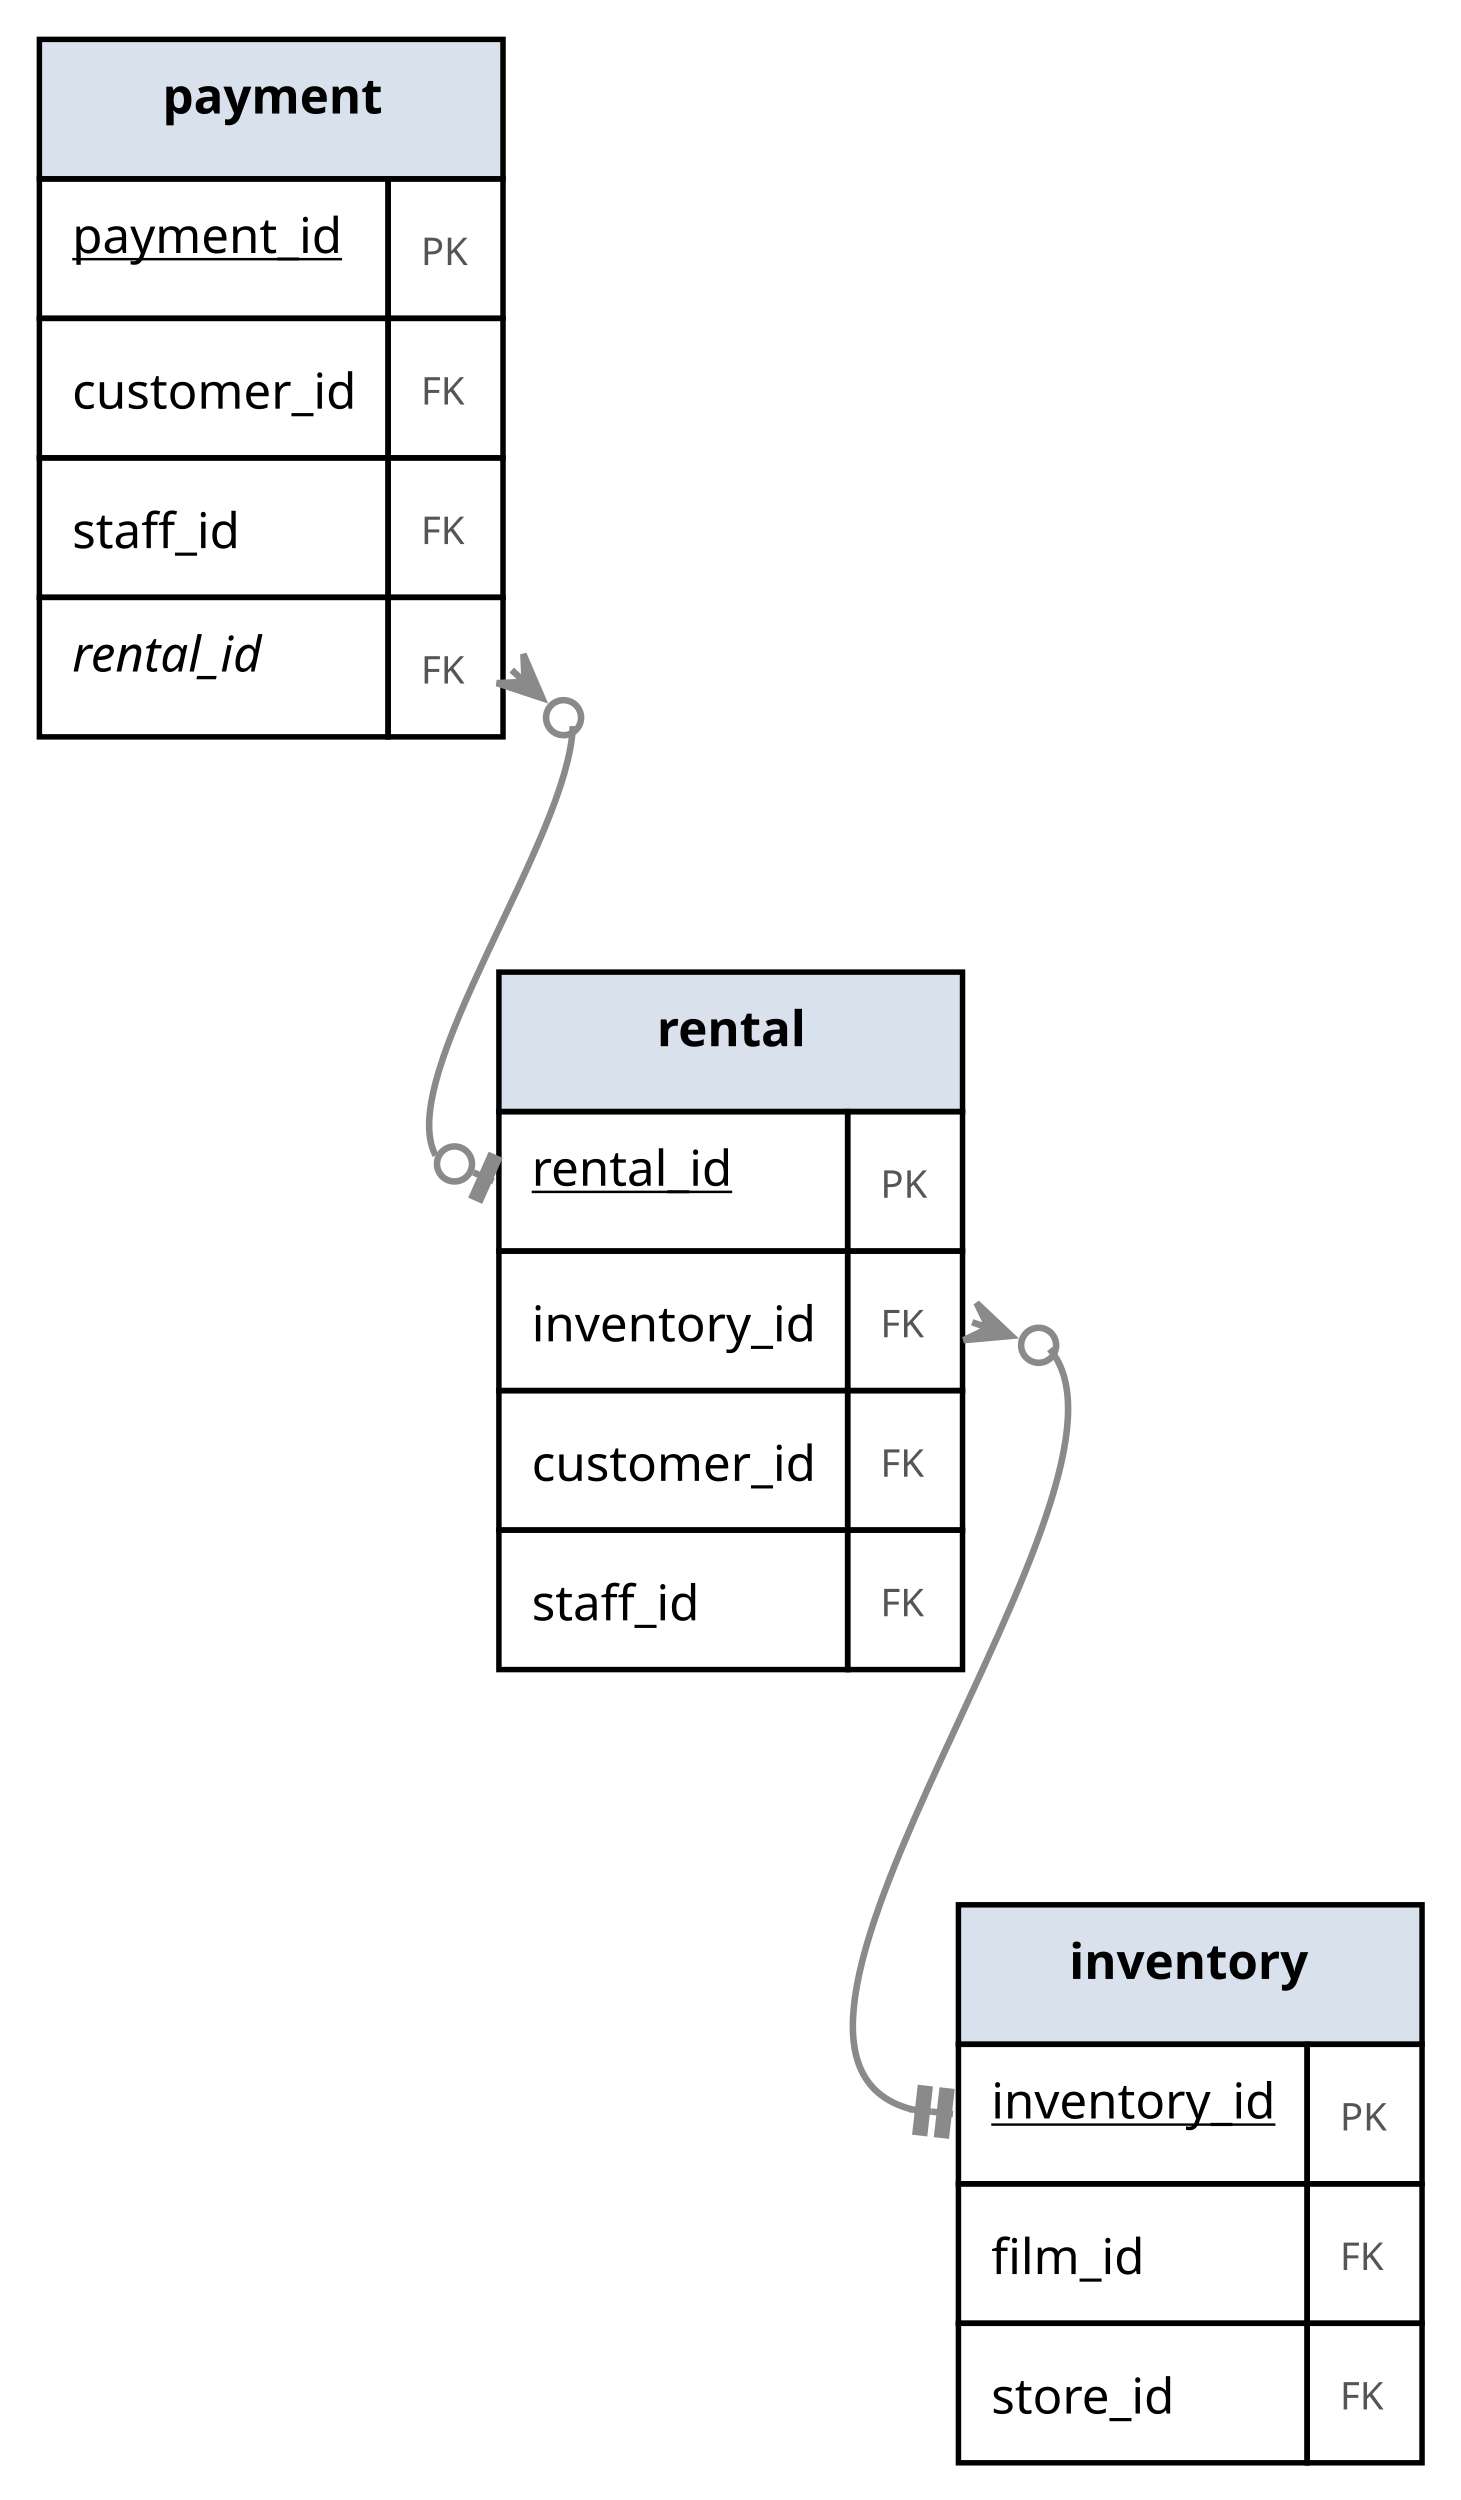
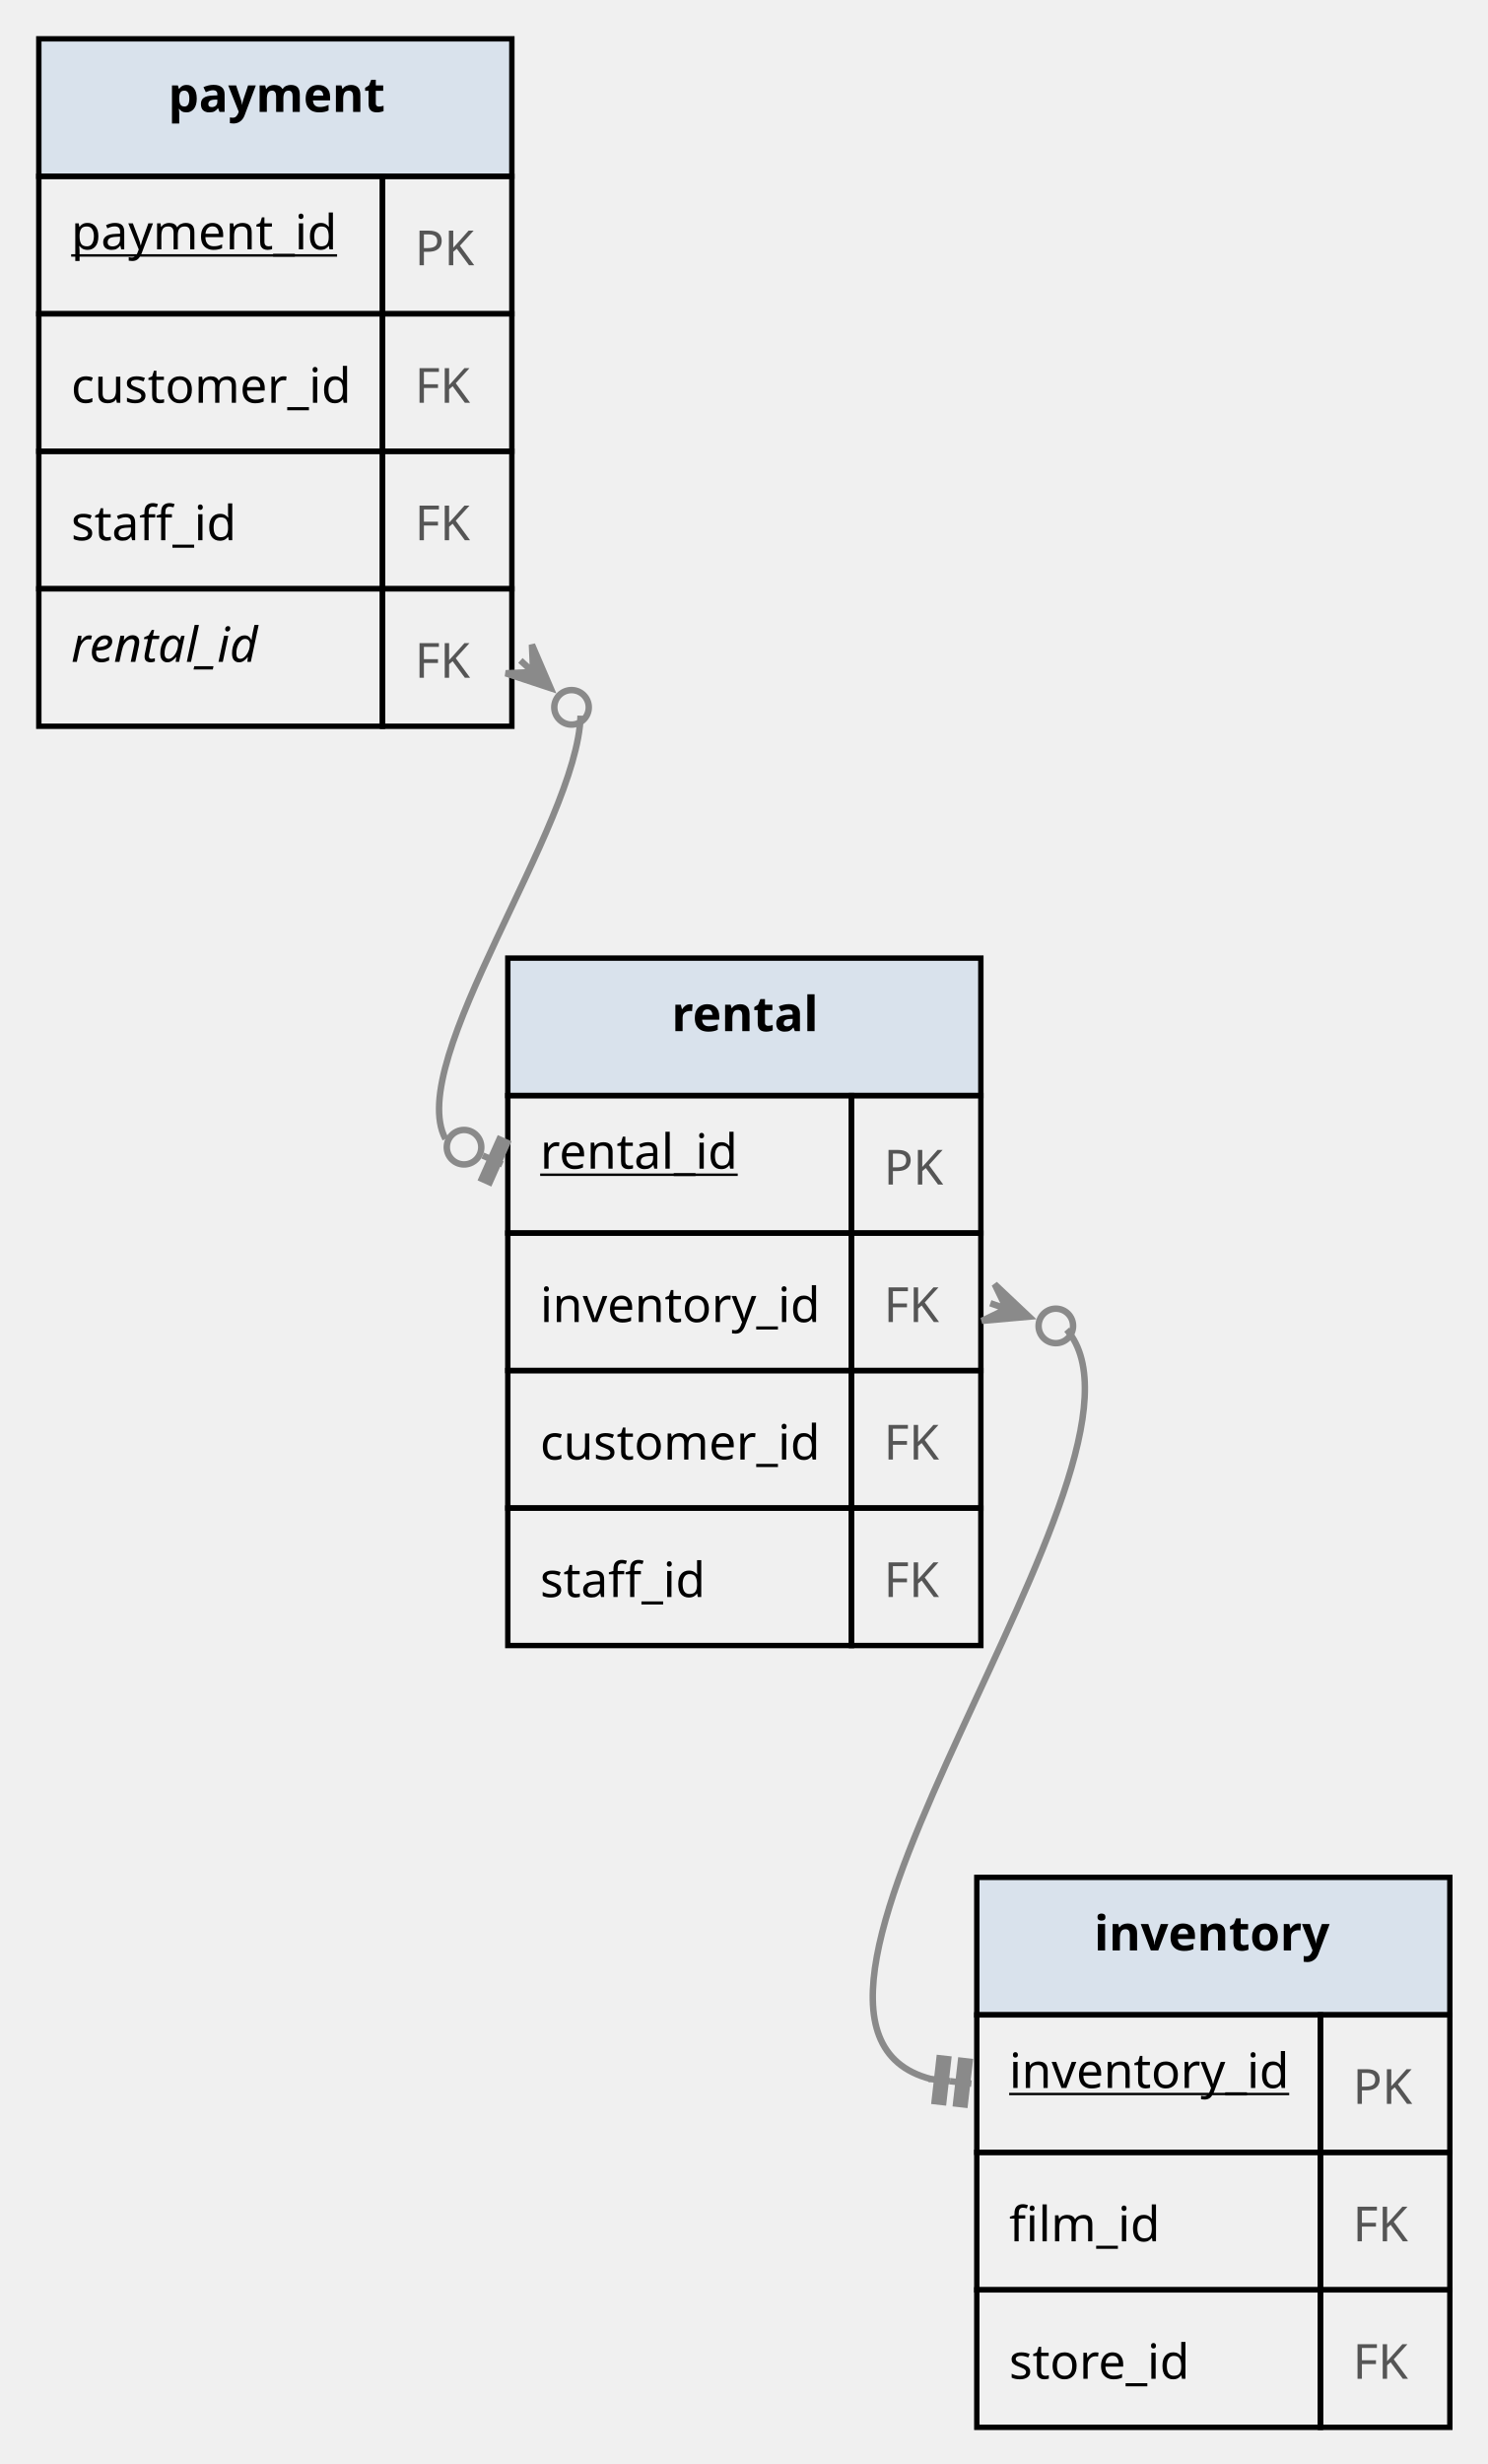
- <svg xmlns="http://www.w3.org/2000/svg" width="267pt" height="457pt" viewBox="0.00 0.00 267.00 457.00">
+ <svg xmlns="http://www.w3.org/2000/svg" width="276pt" height="457pt" viewBox="0.00 0.00 276.00 457.00">
  <g id="graph0" class="graph" transform="scale(1 1) rotate(0) translate(7.2 450.2)">
-     <polygon fill="white" stroke="none" points="-7.2,7.2 -7.2,-450.2 259.95,-450.2 259.95,7.2 -7.2,7.2" />
    <g id="node1" class="node">
-       <polygon fill="#d9e2ec" stroke="none" points="168,-76.5 168,-102 252.75,-102 252.75,-76.5 168,-76.5" />
-       <polygon fill="none" stroke="#000000" points="168,-76.5 168,-102 252.75,-102 252.75,-76.5 168,-76.5" />
-       <text xml:space="preserve" text-anchor="start" x="188.25" y="-88.45" font-family="Noto Sans KR" font-weight="bold" font-size="9.00" fill="#000000">inventory</text>
-       <polygon fill="none" stroke="#000000" points="168,-51 168,-76.5 231.75,-76.5 231.75,-51 168,-51" />
-       <text xml:space="preserve" text-anchor="start" x="174" y="-62.95" font-family="Noto Sans KR" text-decoration="underline" font-size="9.00">inventory_id</text>
-       <polygon fill="none" stroke="#000000" points="231.75,-51 231.75,-76.5 252.75,-76.5 252.75,-51 231.75,-51" />
-       <text xml:space="preserve" text-anchor="start" x="237.75" y="-60.75" font-family="Noto Sans KR" font-size="7.00" fill="#555555">PK</text>
-       <polygon fill="none" stroke="#000000" points="168,-25.5 168,-51 231.75,-51 231.75,-25.5 168,-25.5" />
-       <text xml:space="preserve" text-anchor="start" x="174" y="-34.5" font-family="Noto Sans KR" font-size="9.00">film_id</text>
-       <polygon fill="none" stroke="#000000" points="231.75,-25.5 231.75,-51 252.75,-51 252.75,-25.5 231.75,-25.5" />
-       <text xml:space="preserve" text-anchor="start" x="237.75" y="-35.25" font-family="Noto Sans KR" font-size="7.00" fill="#555555">FK</text>
-       <polygon fill="none" stroke="#000000" points="168,0 168,-25.5 231.75,-25.5 231.75,0 168,0" />
-       <text xml:space="preserve" text-anchor="start" x="174" y="-9" font-family="Noto Sans KR" font-size="9.00">store_id</text>
-       <polygon fill="none" stroke="#000000" points="231.75,0 231.75,-25.5 252.75,-25.5 252.75,0 231.75,0" />
-       <text xml:space="preserve" text-anchor="start" x="237.75" y="-9.75" font-family="Noto Sans KR" font-size="7.00" fill="#555555">FK</text>
+       <polygon fill="#d9e2ec" stroke="none" points="174,-76.5 174,-102 261.75,-102 261.75,-76.5 174,-76.5" />
+       <polygon fill="none" stroke="#000000" points="174,-76.5 174,-102 261.75,-102 261.75,-76.5 174,-76.5" />
+       <text xml:space="preserve" text-anchor="start" x="195.75" y="-88.45" font-family="Noto Sans KR" font-weight="bold" font-size="9.00" fill="#000000">inventory</text>
+       <polygon fill="none" stroke="#000000" points="174,-51 174,-76.5 237.75,-76.5 237.75,-51 174,-51" />
+       <text xml:space="preserve" text-anchor="start" x="180" y="-62.95" font-family="Noto Sans KR" text-decoration="underline" font-size="9.00">inventory_id</text>
+       <polygon fill="none" stroke="#000000" points="237.75,-51 237.75,-76.5 261.75,-76.5 261.75,-51 237.75,-51" />
+       <text xml:space="preserve" text-anchor="start" x="243.75" y="-60" font-family="Noto Sans KR" font-size="9.00" fill="#555555">PK</text>
+       <polygon fill="none" stroke="#000000" points="174,-25.5 174,-51 237.75,-51 237.75,-25.5 174,-25.5" />
+       <text xml:space="preserve" text-anchor="start" x="180" y="-34.5" font-family="Noto Sans KR" font-size="9.00">film_id</text>
+       <polygon fill="none" stroke="#000000" points="237.75,-25.5 237.75,-51 261.75,-51 261.75,-25.5 237.75,-25.5" />
+       <text xml:space="preserve" text-anchor="start" x="243.75" y="-34.5" font-family="Noto Sans KR" font-size="9.00" fill="#555555">FK</text>
+       <polygon fill="none" stroke="#000000" points="174,0 174,-25.5 237.75,-25.5 237.75,0 174,0" />
+       <text xml:space="preserve" text-anchor="start" x="180" y="-9" font-family="Noto Sans KR" font-size="9.00">store_id</text>
+       <polygon fill="none" stroke="#000000" points="237.75,0 237.75,-25.5 261.75,-25.5 261.75,0 237.75,0" />
+       <text xml:space="preserve" text-anchor="start" x="243.75" y="-9" font-family="Noto Sans KR" font-size="9.00" fill="#555555">FK</text>
    </g>
    <g id="node2" class="node">
-       <polygon fill="#d9e2ec" stroke="none" points="84,-247 84,-272.5 168.75,-272.5 168.75,-247 84,-247" />
-       <polygon fill="none" stroke="#000000" points="84,-247 84,-272.5 168.75,-272.5 168.75,-247 84,-247" />
-       <text xml:space="preserve" text-anchor="start" x="112.88" y="-258.95" font-family="Noto Sans KR" font-weight="bold" font-size="9.00" fill="#000000">rental</text>
-       <polygon fill="none" stroke="#000000" points="84,-221.5 84,-247 147.75,-247 147.75,-221.5 84,-221.5" />
-       <text xml:space="preserve" text-anchor="start" x="90" y="-233.45" font-family="Noto Sans KR" text-decoration="underline" font-size="9.00">rental_id</text>
-       <polygon fill="none" stroke="#000000" points="147.75,-221.5 147.75,-247 168.75,-247 168.75,-221.5 147.75,-221.5" />
-       <text xml:space="preserve" text-anchor="start" x="153.75" y="-231.25" font-family="Noto Sans KR" font-size="7.00" fill="#555555">PK</text>
-       <polygon fill="none" stroke="#000000" points="84,-196 84,-221.5 147.75,-221.5 147.75,-196 84,-196" />
-       <text xml:space="preserve" text-anchor="start" x="90" y="-205" font-family="Noto Sans KR" font-size="9.00">inventory_id</text>
-       <polygon fill="none" stroke="#000000" points="147.75,-196 147.75,-221.5 168.75,-221.5 168.75,-196 147.75,-196" />
-       <text xml:space="preserve" text-anchor="start" x="153.75" y="-205.75" font-family="Noto Sans KR" font-size="7.00" fill="#555555">FK</text>
-       <polygon fill="none" stroke="#000000" points="84,-170.5 84,-196 147.75,-196 147.75,-170.5 84,-170.5" />
-       <text xml:space="preserve" text-anchor="start" x="90" y="-179.5" font-family="Noto Sans KR" font-size="9.00">customer_id</text>
-       <polygon fill="none" stroke="#000000" points="147.75,-170.5 147.75,-196 168.75,-196 168.75,-170.5 147.75,-170.5" />
-       <text xml:space="preserve" text-anchor="start" x="153.75" y="-180.25" font-family="Noto Sans KR" font-size="7.00" fill="#555555">FK</text>
-       <polygon fill="none" stroke="#000000" points="84,-145 84,-170.5 147.75,-170.5 147.75,-145 84,-145" />
-       <text xml:space="preserve" text-anchor="start" x="90" y="-154" font-family="Noto Sans KR" font-size="9.00">staff_id</text>
-       <polygon fill="none" stroke="#000000" points="147.75,-145 147.75,-170.5 168.75,-170.5 168.75,-145 147.75,-145" />
-       <text xml:space="preserve" text-anchor="start" x="153.75" y="-154.75" font-family="Noto Sans KR" font-size="7.00" fill="#555555">FK</text>
+       <polygon fill="#d9e2ec" stroke="none" points="87,-247 87,-272.5 174.75,-272.5 174.75,-247 87,-247" />
+       <polygon fill="none" stroke="#000000" points="87,-247 87,-272.5 174.75,-272.5 174.75,-247 87,-247" />
+       <text xml:space="preserve" text-anchor="start" x="117.38" y="-258.95" font-family="Noto Sans KR" font-weight="bold" font-size="9.00" fill="#000000">rental</text>
+       <polygon fill="none" stroke="#000000" points="87,-221.5 87,-247 150.75,-247 150.75,-221.5 87,-221.5" />
+       <text xml:space="preserve" text-anchor="start" x="93" y="-233.45" font-family="Noto Sans KR" text-decoration="underline" font-size="9.00">rental_id</text>
+       <polygon fill="none" stroke="#000000" points="150.75,-221.5 150.75,-247 174.75,-247 174.75,-221.5 150.75,-221.5" />
+       <text xml:space="preserve" text-anchor="start" x="156.75" y="-230.5" font-family="Noto Sans KR" font-size="9.00" fill="#555555">PK</text>
+       <polygon fill="none" stroke="#000000" points="87,-196 87,-221.5 150.75,-221.5 150.75,-196 87,-196" />
+       <text xml:space="preserve" text-anchor="start" x="93" y="-205" font-family="Noto Sans KR" font-size="9.00">inventory_id</text>
+       <polygon fill="none" stroke="#000000" points="150.75,-196 150.75,-221.5 174.75,-221.5 174.75,-196 150.75,-196" />
+       <text xml:space="preserve" text-anchor="start" x="156.75" y="-205" font-family="Noto Sans KR" font-size="9.00" fill="#555555">FK</text>
+       <polygon fill="none" stroke="#000000" points="87,-170.5 87,-196 150.75,-196 150.75,-170.5 87,-170.5" />
+       <text xml:space="preserve" text-anchor="start" x="93" y="-179.5" font-family="Noto Sans KR" font-size="9.00">customer_id</text>
+       <polygon fill="none" stroke="#000000" points="150.75,-170.5 150.75,-196 174.75,-196 174.75,-170.5 150.75,-170.5" />
+       <text xml:space="preserve" text-anchor="start" x="156.75" y="-179.5" font-family="Noto Sans KR" font-size="9.00" fill="#555555">FK</text>
+       <polygon fill="none" stroke="#000000" points="87,-145 87,-170.5 150.75,-170.5 150.75,-145 87,-145" />
+       <text xml:space="preserve" text-anchor="start" x="93" y="-154" font-family="Noto Sans KR" font-size="9.00">staff_id</text>
+       <polygon fill="none" stroke="#000000" points="150.75,-145 150.75,-170.5 174.75,-170.5 174.75,-145 150.75,-145" />
+       <text xml:space="preserve" text-anchor="start" x="156.75" y="-154" font-family="Noto Sans KR" font-size="9.00" fill="#555555">FK</text>
    </g>
    <g id="edge1" class="edge">
-       <path fill="none" stroke="#8a8a8a" stroke-width="1.2" d="M184.68,-203.59C205.76,-179.07 119.39,-75.1 159.45,-64.61" />
-       <polygon fill="#8a8a8a" stroke="#8a8a8a" stroke-width="1.2" points="177.69,-206 168.95,-205.22 173.53,-207.44 170.51,-208.49 170.51,-208.49 170.51,-208.49 173.53,-207.44 171.31,-212.02 177.69,-206" />
-       <ellipse fill="none" stroke="#8a8a8a" stroke-width="1.2" cx="182.66" cy="-204.28" rx="3.2" ry="3.2" />
-       <polygon fill="#8a8a8a" stroke="#8a8a8a" stroke-width="1.2" points="165.75,-59.87 166.66,-67.81 165.07,-67.99 164.16,-60.05 165.75,-59.87" />
-       <polyline fill="none" stroke="#8a8a8a" stroke-width="1.2" points="167,-63.75 163.03,-64.2" />
-       <polygon fill="#8a8a8a" stroke="#8a8a8a" stroke-width="1.2" points="161.78,-60.32 162.68,-68.27 161.09,-68.45 160.19,-60.5 161.78,-60.32" />
-       <polyline fill="none" stroke="#8a8a8a" stroke-width="1.2" points="163.03,-64.2 159.05,-64.65" />
+       <path fill="none" stroke="#8a8a8a" stroke-width="1.2" d="M190.68,-203.59C211.76,-179.07 125.39,-75.1 165.45,-64.61" />
+       <polygon fill="#8a8a8a" stroke="#8a8a8a" stroke-width="1.2" points="183.69,-206 174.95,-205.22 179.53,-207.44 176.51,-208.49 176.51,-208.49 176.51,-208.49 179.53,-207.44 177.31,-212.02 183.69,-206" />
+       <ellipse fill="none" stroke="#8a8a8a" stroke-width="1.2" cx="188.66" cy="-204.28" rx="3.2" ry="3.2" />
+       <polygon fill="#8a8a8a" stroke="#8a8a8a" stroke-width="1.2" points="171.75,-59.87 172.66,-67.81 171.07,-67.99 170.16,-60.05 171.75,-59.87" />
+       <polyline fill="none" stroke="#8a8a8a" stroke-width="1.2" points="173,-63.75 169.03,-64.2" />
+       <polygon fill="#8a8a8a" stroke="#8a8a8a" stroke-width="1.2" points="167.78,-60.32 168.68,-68.27 167.09,-68.45 166.19,-60.5 167.78,-60.32" />
+       <polyline fill="none" stroke="#8a8a8a" stroke-width="1.2" points="169.03,-64.2 165.05,-64.65" />
    </g>
    <g id="node3" class="node">
-       <polygon fill="#d9e2ec" stroke="none" points="0,-417.5 0,-443 84.75,-443 84.75,-417.5 0,-417.5" />
-       <polygon fill="none" stroke="#000000" points="0,-417.5 0,-443 84.75,-443 84.75,-417.5 0,-417.5" />
-       <text xml:space="preserve" text-anchor="start" x="22.5" y="-429.45" font-family="Noto Sans KR" font-weight="bold" font-size="9.00" fill="#000000">payment</text>
+       <polygon fill="#d9e2ec" stroke="none" points="0,-417.5 0,-443 87.75,-443 87.75,-417.5 0,-417.5" />
+       <polygon fill="none" stroke="#000000" points="0,-417.5 0,-443 87.75,-443 87.75,-417.5 0,-417.5" />
+       <text xml:space="preserve" text-anchor="start" x="24" y="-429.45" font-family="Noto Sans KR" font-weight="bold" font-size="9.00" fill="#000000">payment</text>
      <polygon fill="none" stroke="#000000" points="0,-392 0,-417.5 63.75,-417.5 63.75,-392 0,-392" />
      <text xml:space="preserve" text-anchor="start" x="6" y="-403.95" font-family="Noto Sans KR" text-decoration="underline" font-size="9.00">payment_id</text>
-       <polygon fill="none" stroke="#000000" points="63.75,-392 63.75,-417.5 84.75,-417.5 84.75,-392 63.75,-392" />
-       <text xml:space="preserve" text-anchor="start" x="69.75" y="-401.75" font-family="Noto Sans KR" font-size="7.00" fill="#555555">PK</text>
+       <polygon fill="none" stroke="#000000" points="63.75,-392 63.75,-417.5 87.75,-417.5 87.75,-392 63.75,-392" />
+       <text xml:space="preserve" text-anchor="start" x="69.75" y="-401" font-family="Noto Sans KR" font-size="9.00" fill="#555555">PK</text>
      <polygon fill="none" stroke="#000000" points="0,-366.5 0,-392 63.75,-392 63.75,-366.5 0,-366.5" />
      <text xml:space="preserve" text-anchor="start" x="6" y="-375.5" font-family="Noto Sans KR" font-size="9.00">customer_id</text>
-       <polygon fill="none" stroke="#000000" points="63.75,-366.5 63.75,-392 84.75,-392 84.75,-366.5 63.75,-366.5" />
-       <text xml:space="preserve" text-anchor="start" x="69.75" y="-376.25" font-family="Noto Sans KR" font-size="7.00" fill="#555555">FK</text>
+       <polygon fill="none" stroke="#000000" points="63.75,-366.5 63.75,-392 87.75,-392 87.75,-366.5 63.75,-366.5" />
+       <text xml:space="preserve" text-anchor="start" x="69.75" y="-375.5" font-family="Noto Sans KR" font-size="9.00" fill="#555555">FK</text>
      <polygon fill="none" stroke="#000000" points="0,-341 0,-366.5 63.75,-366.5 63.75,-341 0,-341" />
      <text xml:space="preserve" text-anchor="start" x="6" y="-350" font-family="Noto Sans KR" font-size="9.00">staff_id</text>
-       <polygon fill="none" stroke="#000000" points="63.75,-341 63.75,-366.5 84.75,-366.5 84.75,-341 63.75,-341" />
-       <text xml:space="preserve" text-anchor="start" x="69.75" y="-350.75" font-family="Noto Sans KR" font-size="7.00" fill="#555555">FK</text>
+       <polygon fill="none" stroke="#000000" points="63.75,-341 63.75,-366.5 87.75,-366.5 87.75,-341 63.75,-341" />
+       <text xml:space="preserve" text-anchor="start" x="69.75" y="-350" font-family="Noto Sans KR" font-size="9.00" fill="#555555">FK</text>
      <polygon fill="none" stroke="#000000" points="0,-315.5 0,-341 63.75,-341 63.75,-315.5 0,-315.5" />
      <text xml:space="preserve" text-anchor="start" x="6" y="-327.45" font-family="Noto Sans KR" font-style="italic" font-size="9.00">rental_id</text>
-       <polygon fill="none" stroke="#000000" points="63.75,-315.5 63.75,-341 84.75,-341 84.75,-315.5 63.75,-315.5" />
-       <text xml:space="preserve" text-anchor="start" x="69.75" y="-325.25" font-family="Noto Sans KR" font-size="7.00" fill="#555555">FK</text>
+       <polygon fill="none" stroke="#000000" points="63.75,-315.5 63.75,-341 87.75,-341 87.75,-315.5 63.75,-315.5" />
+       <text xml:space="preserve" text-anchor="start" x="69.75" y="-324.5" font-family="Noto Sans KR" font-size="9.00" fill="#555555">FK</text>
    </g>
    <g id="edge2" class="edge">
-       <path fill="none" stroke="#8a8a8a" stroke-width="1.2" d="M97.5,-317.47C96.94,-297.02 64.75,-253.37 72.43,-238.97" />
-       <polygon fill="#8a8a8a" stroke="#8a8a8a" stroke-width="1.2" points="91.94,-322.57 83.61,-325.33 88.7,-325.55 86.34,-327.71 86.34,-327.71 86.34,-327.71 88.7,-325.55 88.48,-330.63 91.94,-322.57" />
-       <ellipse fill="none" stroke="#8a8a8a" stroke-width="1.2" cx="95.82" cy="-319.01" rx="3.2" ry="3.2" />
-       <polygon fill="#8a8a8a" stroke="#8a8a8a" stroke-width="1.2" points="80.64,-230.92 83.9,-238.23 82.44,-238.88 79.18,-231.58 80.64,-230.92" />
-       <polyline fill="none" stroke="#8a8a8a" stroke-width="1.2" points="83,-234.25 79.35,-235.88" />
-       <ellipse fill="none" stroke="#8a8a8a" stroke-width="1.2" cx="75.88" cy="-237.43" rx="3.2" ry="3.2" />
+       <path fill="none" stroke="#8a8a8a" stroke-width="1.2" d="M100.5,-317.47C99.94,-297.02 67.75,-253.37 75.43,-238.97" />
+       <polygon fill="#8a8a8a" stroke="#8a8a8a" stroke-width="1.2" points="94.94,-322.57 86.61,-325.33 91.7,-325.55 89.34,-327.71 89.34,-327.71 89.34,-327.71 91.7,-325.55 91.48,-330.63 94.94,-322.57" />
+       <ellipse fill="none" stroke="#8a8a8a" stroke-width="1.2" cx="98.82" cy="-319.01" rx="3.2" ry="3.2" />
+       <polygon fill="#8a8a8a" stroke="#8a8a8a" stroke-width="1.2" points="83.64,-230.92 86.9,-238.23 85.44,-238.88 82.18,-231.58 83.64,-230.92" />
+       <polyline fill="none" stroke="#8a8a8a" stroke-width="1.2" points="86,-234.25 82.35,-235.88" />
+       <ellipse fill="none" stroke="#8a8a8a" stroke-width="1.2" cx="78.88" cy="-237.43" rx="3.2" ry="3.2" />
    </g>
  </g>
</svg>
